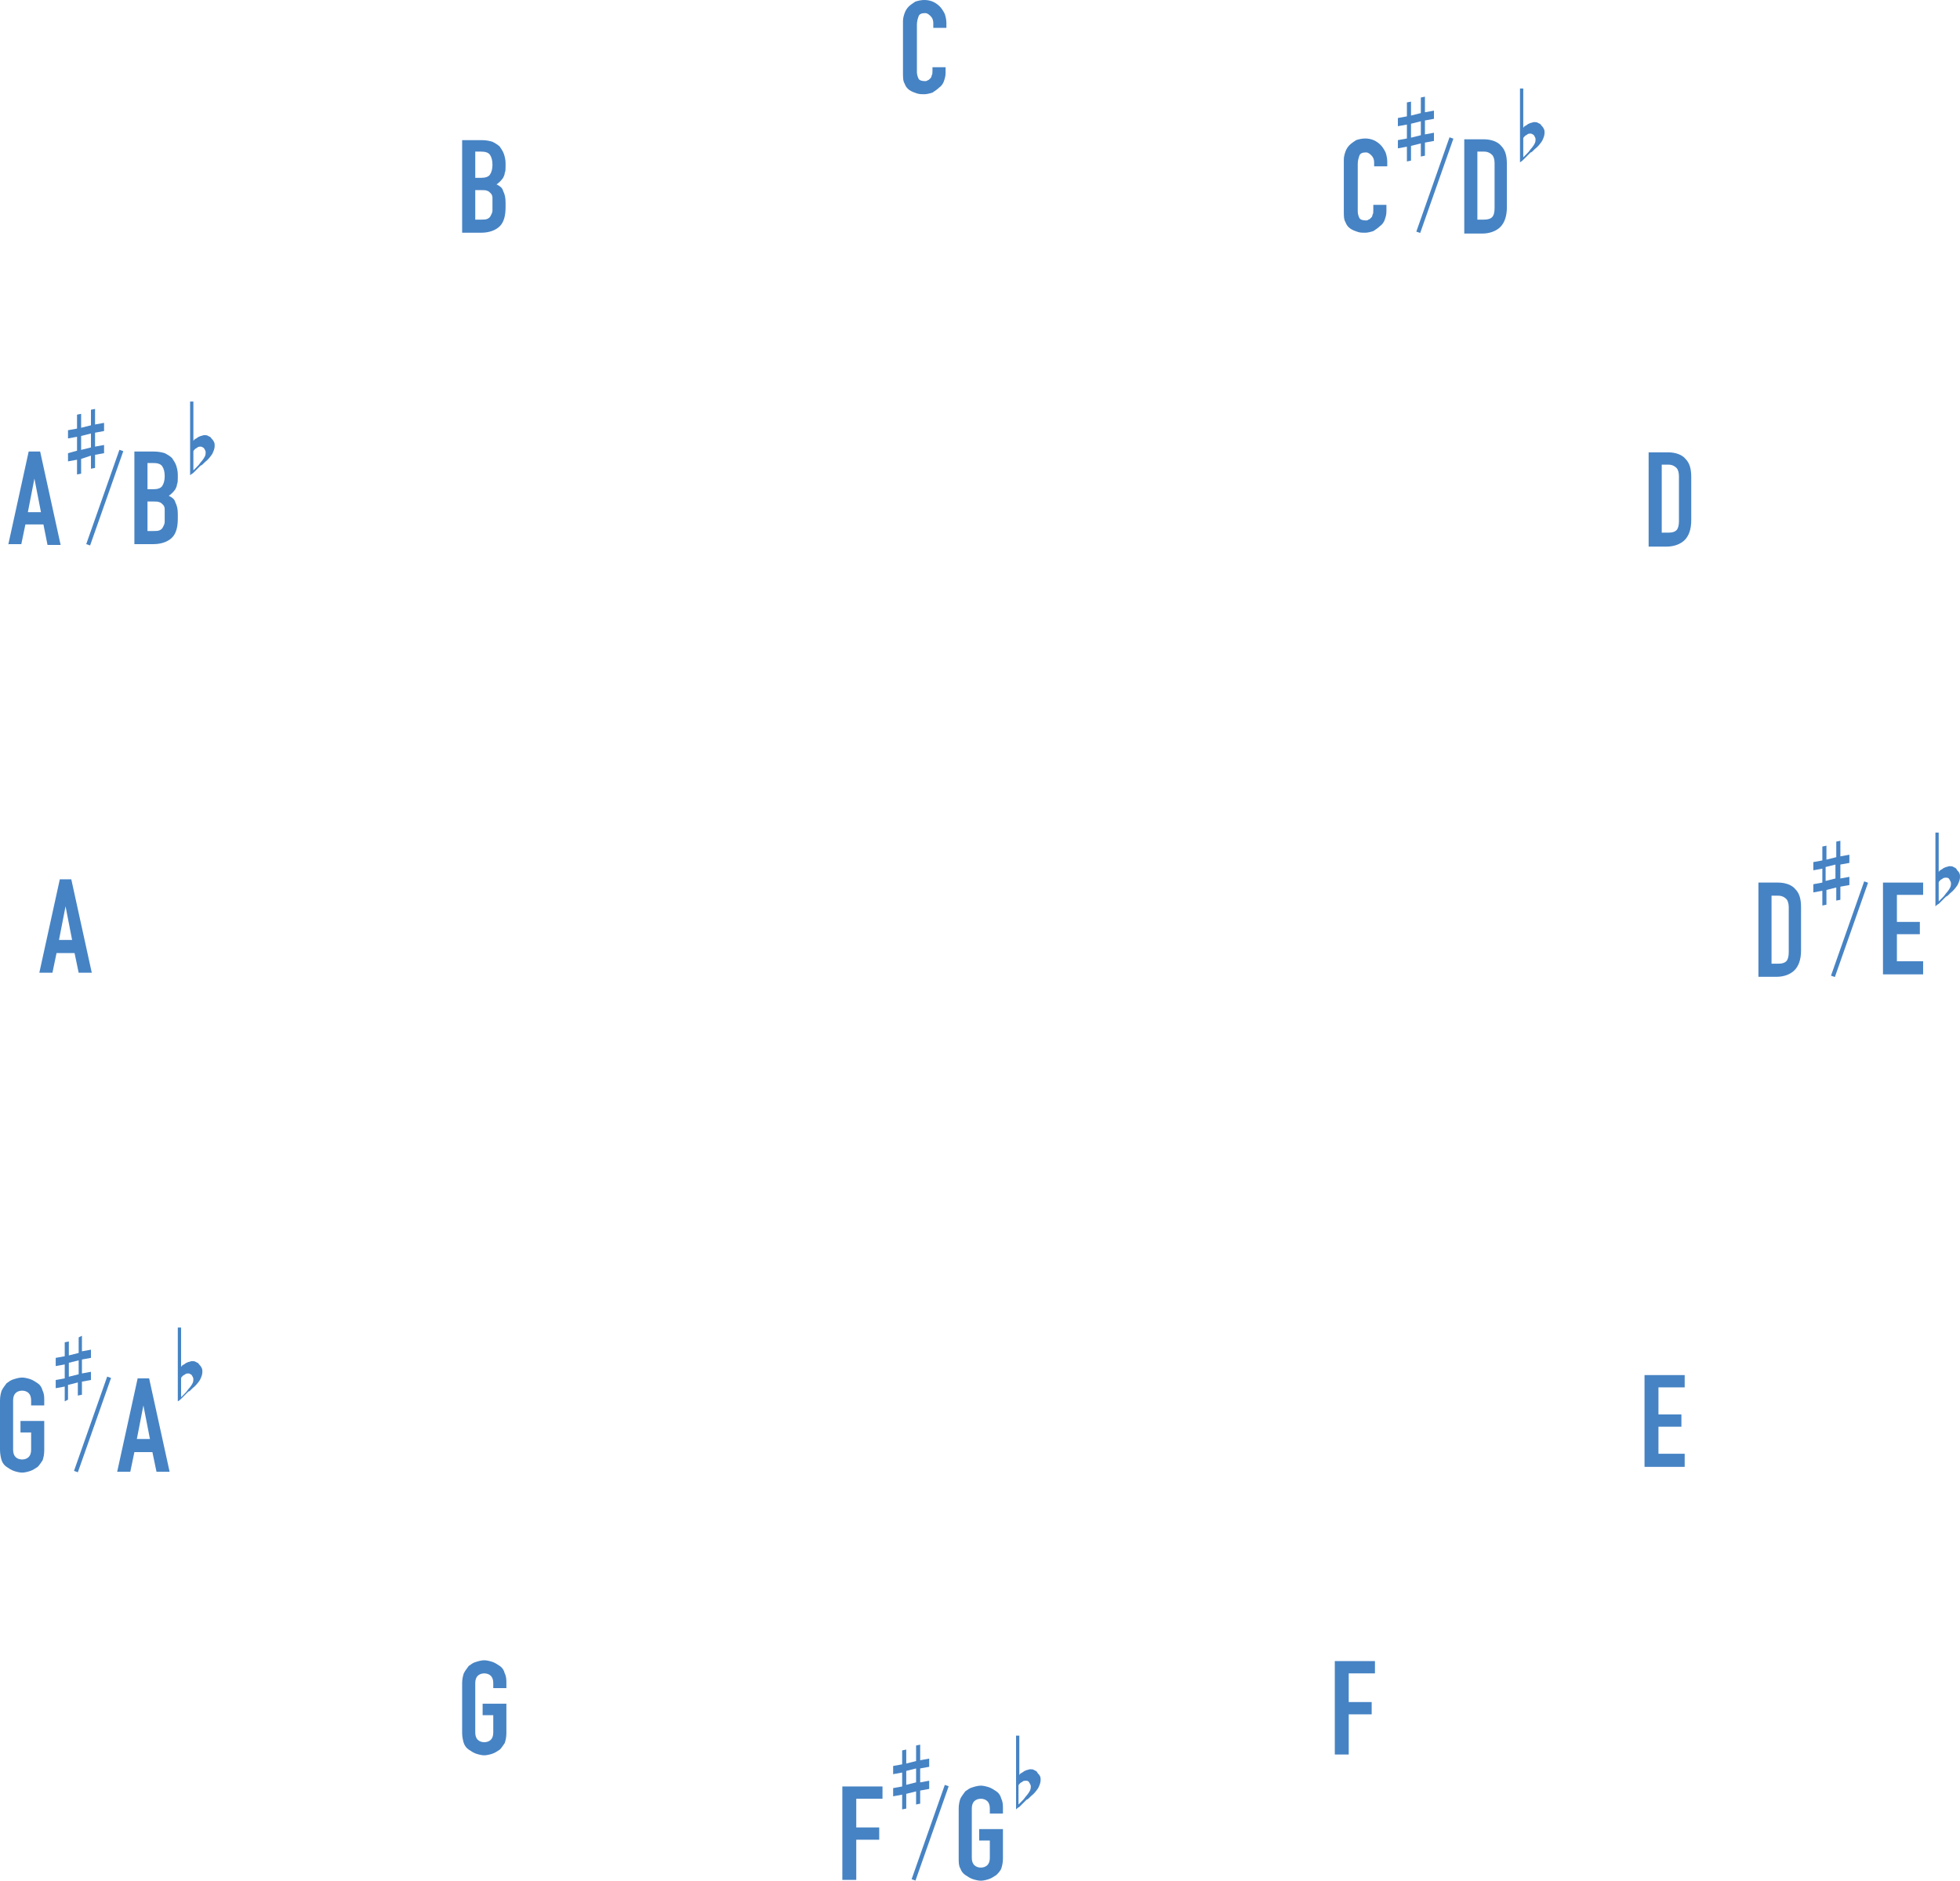
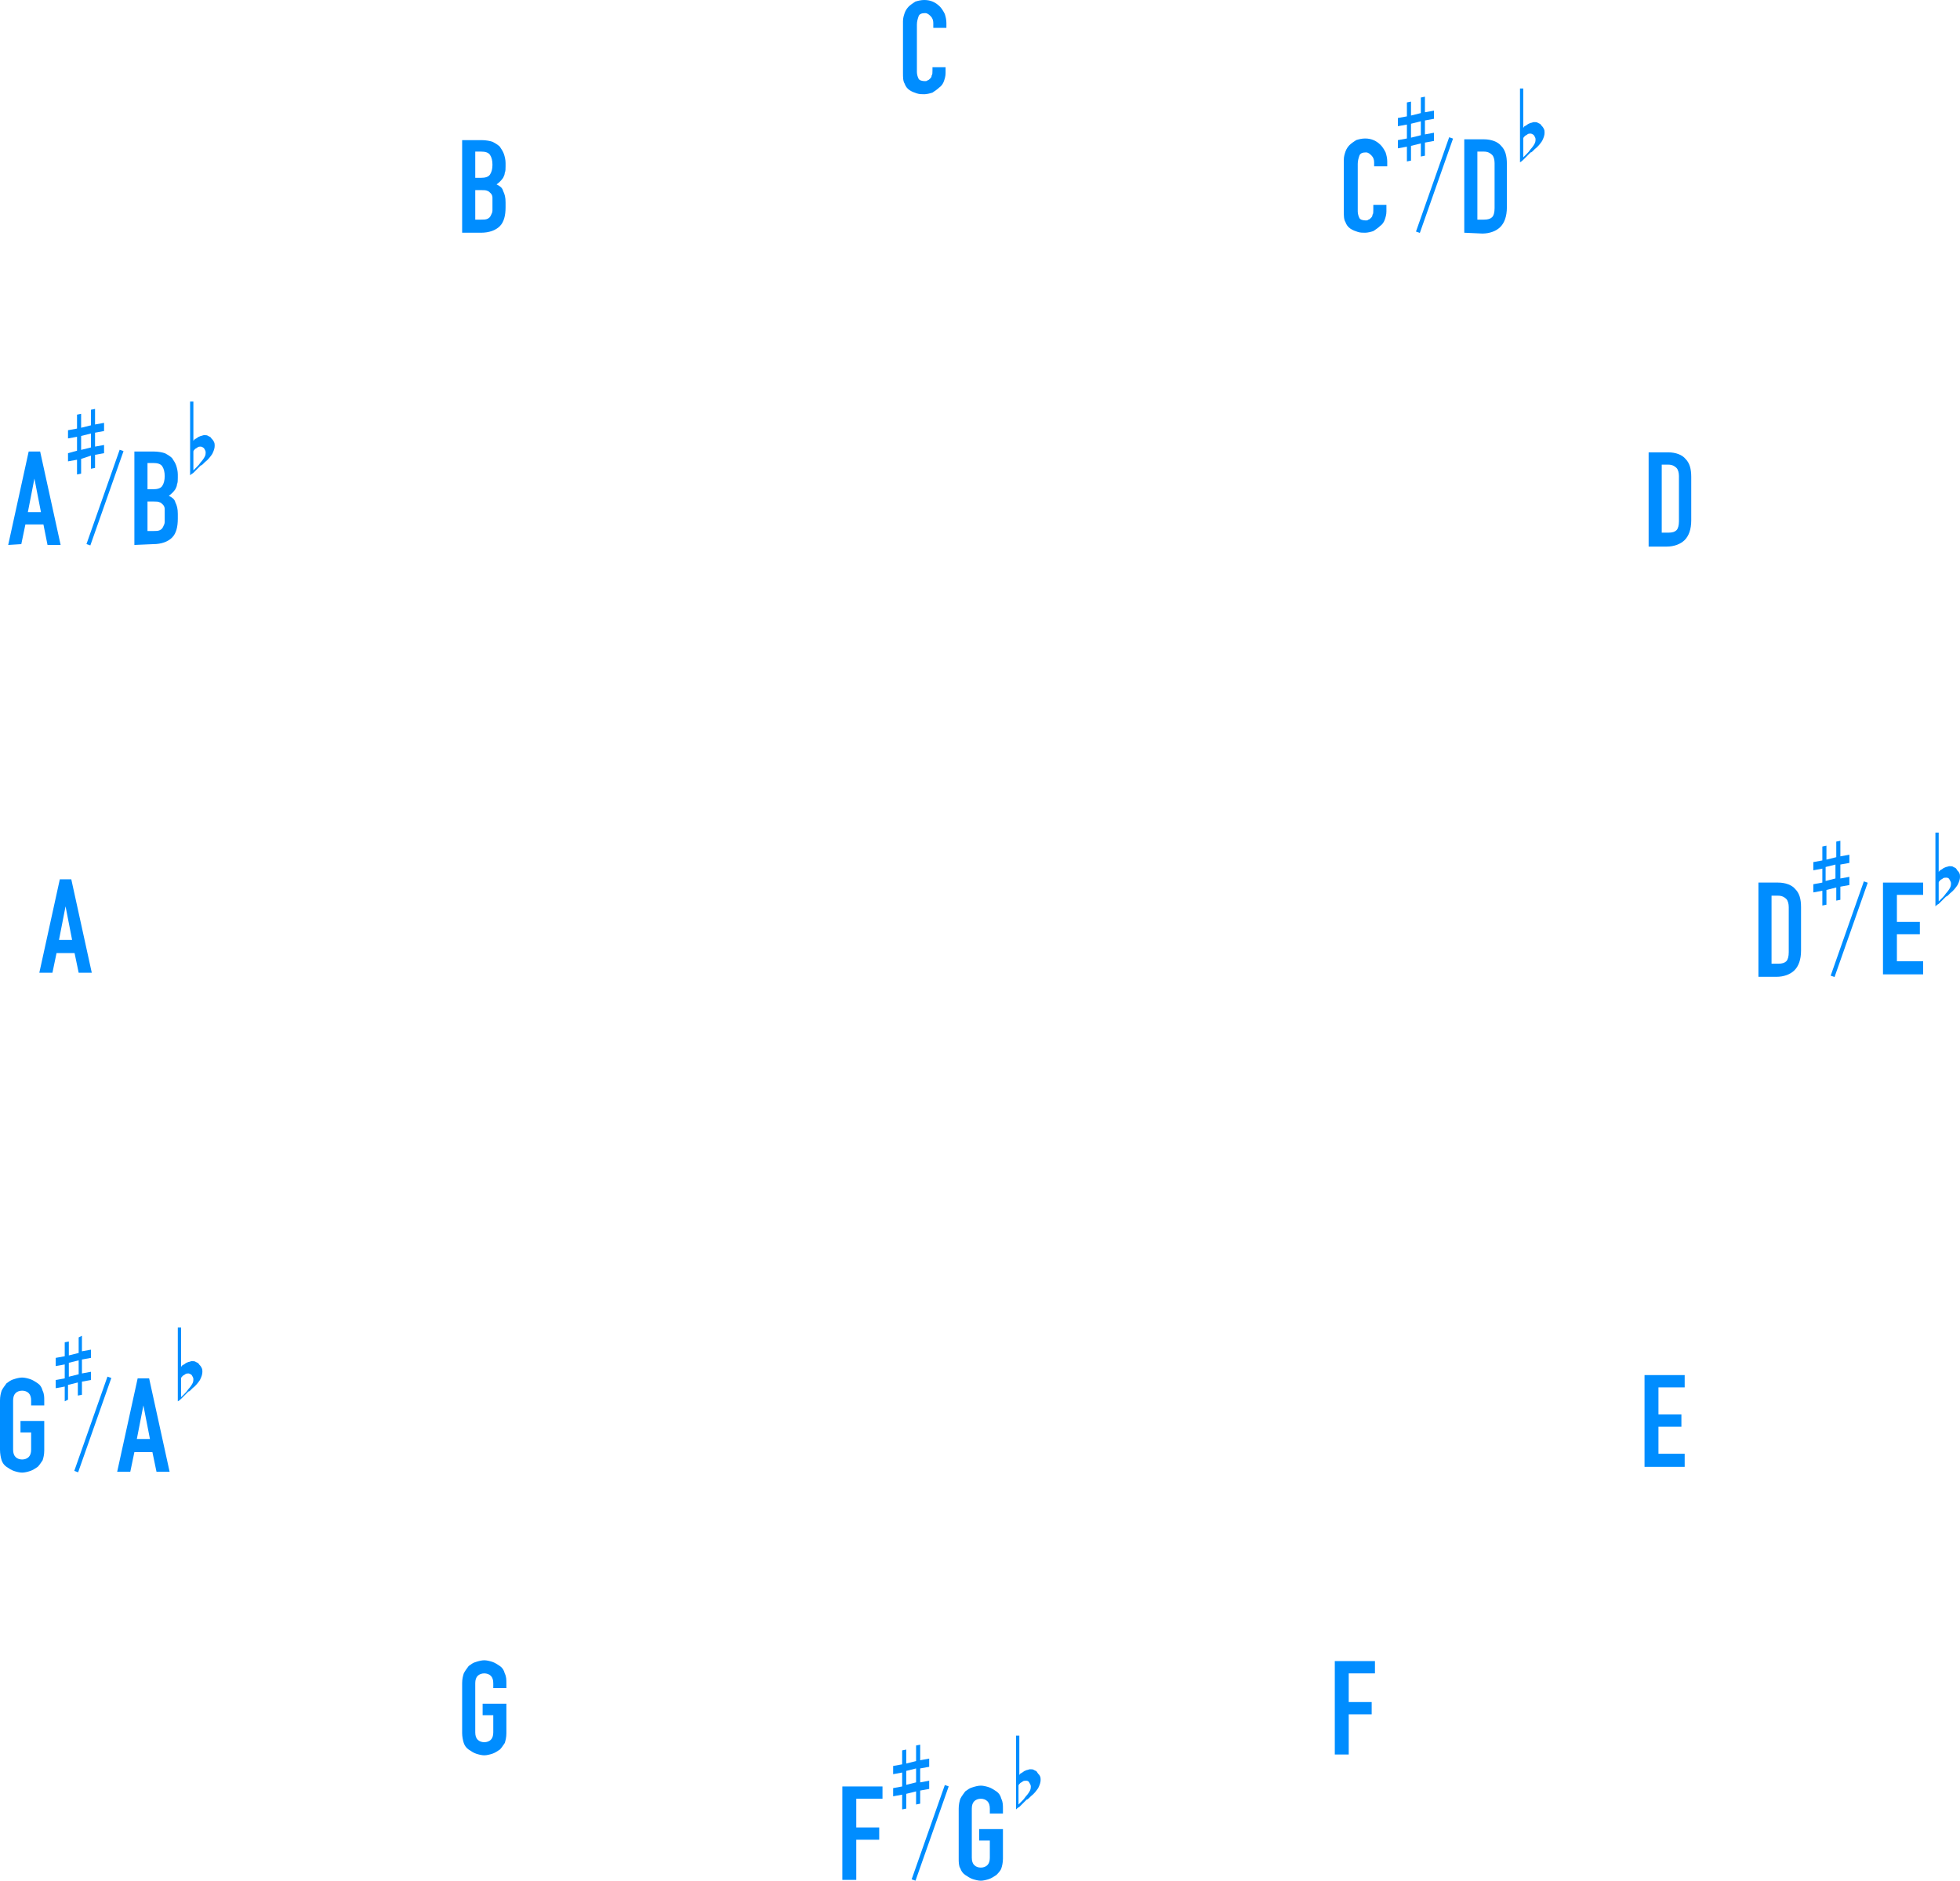
<svg xmlns="http://www.w3.org/2000/svg" version="1.1" id="Layer_1" x="0px" y="0px" viewBox="0 0 239.2 229.5" style="enable-background:new 0 0 239.2 229.5;" xml:space="preserve">
  <style type="text/css">
- 	.st0{fill:#4683C4;}
+ 	.st0{fill:#008DFF;}
</style>
  <g>
    <g>
      <g>
        <g>
-           <path class="st0" d="M115.4,8.2v0.7c0,0.4-0.1,0.7-0.2,1c-0.1,0.3-0.3,0.6-0.6,0.8c-0.2,0.2-0.5,0.4-0.8,0.6      c-0.3,0.1-0.7,0.2-1,0.2c-0.3,0-0.6,0-0.9-0.1c-0.3-0.1-0.6-0.2-0.9-0.4c-0.3-0.2-0.5-0.5-0.6-0.8c-0.2-0.3-0.2-0.8-0.2-1.3V2.6      c0-0.4,0.1-0.7,0.2-1s0.3-0.6,0.5-0.8c0.2-0.2,0.5-0.4,0.8-0.6c0.3-0.1,0.7-0.2,1.1-0.2c0.8,0,1.4,0.3,1.9,0.8      c0.2,0.2,0.4,0.5,0.6,0.9c0.1,0.3,0.2,0.7,0.2,1.1v0.6h-1.6V2.8c0-0.3-0.1-0.6-0.3-0.8c-0.2-0.2-0.4-0.4-0.7-0.4      c-0.4,0-0.7,0.1-0.8,0.4c-0.1,0.3-0.2,0.6-0.2,1v5.8c0,0.3,0.1,0.6,0.2,0.8c0.1,0.2,0.4,0.3,0.8,0.3c0.1,0,0.2,0,0.3-0.1      c0.1,0,0.2-0.1,0.3-0.2c0.1-0.1,0.2-0.2,0.2-0.4c0.1-0.1,0.1-0.3,0.1-0.6V8.2H115.4z" />
+           <path class="st0" d="M115.4,8.2v0.7c0,0.4-0.1,0.7-0.2,1s-0.3,0.6-0.6,0.8c-0.2,0.2-0.5,0.4-0.8,0.6c-0.3,0.1-0.7,0.2-1,0.2      s-0.6,0-0.9-0.1s-0.6-0.2-0.9-0.4s-0.5-0.5-0.6-0.8c-0.2-0.3-0.2-0.8-0.2-1.3V2.6c0-0.4,0.1-0.7,0.2-1s0.3-0.6,0.5-0.8      s0.5-0.4,0.8-0.6c0.3-0.1,0.7-0.2,1.1-0.2c0.8,0,1.4,0.3,1.9,0.8c0.2,0.2,0.4,0.5,0.6,0.9c0.1,0.3,0.2,0.7,0.2,1.1v0.6h-1.6V2.8      c0-0.3-0.1-0.6-0.3-0.8c-0.2-0.2-0.4-0.4-0.7-0.4c-0.4,0-0.7,0.1-0.8,0.4c-0.1,0.3-0.2,0.6-0.2,1v5.8c0,0.3,0.1,0.6,0.2,0.8      s0.4,0.3,0.8,0.3c0.1,0,0.2,0,0.3-0.1c0.1,0,0.2-0.1,0.3-0.2c0.1-0.1,0.2-0.2,0.2-0.4c0.1-0.1,0.1-0.3,0.1-0.6V8.2H115.4z" />
        </g>
      </g>
      <g>
        <g>
-           <path class="st0" d="M201.2,66.6V55.2h2.4c0.9,0,1.7,0.3,2.1,0.8c0.5,0.5,0.7,1.2,0.7,2.2v5.3c0,1.1-0.3,1.9-0.8,2.4      c-0.5,0.5-1.3,0.8-2.2,0.8H201.2z M202.8,56.7V65h0.8c0.5,0,0.8-0.1,1-0.3c0.2-0.2,0.3-0.6,0.3-1.1v-5.5c0-0.4-0.1-0.8-0.3-1      c-0.2-0.2-0.5-0.4-1-0.4H202.8z" />
+           <path class="st0" d="M201.2,66.6V55.2h2.4c0.9,0,1.7,0.3,2.1,0.8c0.5,0.5,0.7,1.2,0.7,2.2v5.3c0,1.1-0.3,1.9-0.8,2.4      s-1.3,0.8-2.2,0.8h-2.2V66.6z M202.8,56.7V65h0.8c0.5,0,0.8-0.1,1-0.3c0.2-0.2,0.3-0.6,0.3-1.1v-5.5c0-0.4-0.1-0.8-0.3-1      s-0.5-0.4-1-0.4C203.6,56.7,202.8,56.7,202.8,56.7z" />
        </g>
      </g>
      <g>
        <g>
-           <path class="st0" d="M200.7,179.2v-11.4h4.9v1.5h-3.2v3.3h2.8v1.5h-2.8v3.3h3.2v1.6H200.7z" />
+           <path class="st0" d="M200.7,179.2v-11.4h4.9v1.5h-3.2v3.3h2.8v1.5h-2.8v3.3h3.2v1.6h-4.9V179.2z" />
        </g>
      </g>
      <g>
        <g>
          <path class="st0" d="M162.9,214.1v-11.4h4.9v1.5h-3.2v3.5h2.8v1.5h-2.8v4.9H162.9z" />
        </g>
      </g>
      <g>
        <g>
-           <path class="st0" d="M56.4,205.4c0-0.5,0.1-0.9,0.2-1.2c0.2-0.4,0.4-0.6,0.6-0.9c0.3-0.2,0.5-0.4,0.9-0.5c0.3-0.1,0.7-0.2,1-0.2      c0.3,0,0.7,0.1,1,0.2c0.3,0.1,0.6,0.3,0.9,0.5c0.3,0.2,0.5,0.5,0.6,0.9c0.2,0.4,0.2,0.8,0.2,1.2v0.6h-1.6v-0.6      c0-0.4-0.1-0.7-0.3-0.9c-0.2-0.2-0.5-0.3-0.8-0.3c-0.3,0-0.6,0.1-0.8,0.3c-0.2,0.2-0.3,0.5-0.3,0.9v6c0,0.4,0.1,0.7,0.3,0.9      c0.2,0.2,0.5,0.3,0.8,0.3c0.3,0,0.6-0.1,0.8-0.3s0.3-0.5,0.3-0.9v-2.1h-1.3v-1.4h2.9v3.6c0,0.5-0.1,0.9-0.2,1.2      c-0.2,0.3-0.4,0.6-0.6,0.8c-0.3,0.2-0.6,0.4-0.9,0.5c-0.3,0.1-0.7,0.2-1,0.2c-0.3,0-0.7-0.1-1-0.2c-0.3-0.1-0.6-0.3-0.9-0.5      c-0.3-0.2-0.5-0.5-0.6-0.8s-0.2-0.8-0.2-1.2V205.4z" />
+           <path class="st0" d="M56.4,205.4c0-0.5,0.1-0.9,0.2-1.2c0.2-0.4,0.4-0.6,0.6-0.9c0.3-0.2,0.5-0.4,0.9-0.5c0.3-0.1,0.7-0.2,1-0.2      s0.7,0.1,1,0.2c0.3,0.1,0.6,0.3,0.9,0.5c0.3,0.2,0.5,0.5,0.6,0.9c0.2,0.4,0.2,0.8,0.2,1.2v0.6h-1.6v-0.6c0-0.4-0.1-0.7-0.3-0.9      s-0.5-0.3-0.8-0.3s-0.6,0.1-0.8,0.3S58,205,58,205.4v6c0,0.4,0.1,0.7,0.3,0.9s0.5,0.3,0.8,0.3s0.6-0.1,0.8-0.3s0.3-0.5,0.3-0.9      v-2.1h-1.3v-1.4h2.9v3.6c0,0.5-0.1,0.9-0.2,1.2c-0.2,0.3-0.4,0.6-0.6,0.8c-0.3,0.2-0.6,0.4-0.9,0.5c-0.3,0.1-0.7,0.2-1,0.2      s-0.7-0.1-1-0.2c-0.3-0.1-0.6-0.3-0.9-0.5c-0.3-0.2-0.5-0.5-0.6-0.8s-0.2-0.8-0.2-1.2C56.4,211.5,56.4,205.4,56.4,205.4z" />
        </g>
      </g>
      <g>
        <g>
-           <path class="st0" d="M4.8,118.7l2.5-11.4h1.4l2.5,11.4H9.6l-0.5-2.4H6.9l-0.5,2.4H4.8z M8.8,114.7L8,110.6h0l-0.8,4.1H8.8z" />
+           <path class="st0" d="M4.8,118.7l2.5-11.4h1.4l2.5,11.4H9.6l-0.5-2.4H6.9l-0.5,2.4H4.8z M8.8,114.7L8,110.6l0,0l-0.8,4.1H8.8z" />
        </g>
      </g>
      <g>
        <g>
-           <path class="st0" d="M56.4,28.5V17.1h2.4c0.5,0,1,0.1,1.3,0.2c0.4,0.2,0.7,0.4,0.9,0.6c0.2,0.3,0.4,0.6,0.5,0.9      c0.1,0.3,0.2,0.7,0.2,1.1v0.4c0,0.3,0,0.6-0.1,0.8c0,0.2-0.1,0.4-0.2,0.6c-0.2,0.3-0.5,0.6-0.8,0.8c0.4,0.2,0.7,0.4,0.8,0.8      c0.2,0.4,0.3,0.8,0.3,1.4v0.6c0,1-0.2,1.8-0.7,2.3c-0.5,0.5-1.3,0.8-2.3,0.8H56.4z M58,18.6v3.1h0.7c0.5,0,0.9-0.1,1.1-0.4      c0.2-0.3,0.3-0.7,0.3-1.2c0-0.5-0.1-0.9-0.3-1.2c-0.2-0.3-0.6-0.4-1.1-0.4H58z M58,23.2v3.6h0.7c0.3,0,0.6,0,0.8-0.1      c0.2-0.1,0.3-0.2,0.4-0.4c0.1-0.2,0.2-0.4,0.2-0.6c0-0.2,0-0.5,0-0.8c0-0.3,0-0.5,0-0.8c0-0.2-0.1-0.4-0.2-0.5      c-0.1-0.1-0.3-0.3-0.4-0.3c-0.2-0.1-0.4-0.1-0.7-0.1H58z" />
+           <path class="st0" d="M56.4,28.5V17.1h2.4c0.5,0,1,0.1,1.3,0.2c0.4,0.2,0.7,0.4,0.9,0.6c0.2,0.3,0.4,0.6,0.5,0.9s0.2,0.7,0.2,1.1      v0.4c0,0.3,0,0.6-0.1,0.8c0,0.2-0.1,0.4-0.2,0.6c-0.2,0.3-0.5,0.6-0.8,0.8c0.4,0.2,0.7,0.4,0.8,0.8c0.2,0.4,0.3,0.8,0.3,1.4v0.6      c0,1-0.2,1.8-0.7,2.3s-1.3,0.8-2.3,0.8h-2.3V28.5z M58,18.6v3.1h0.7c0.5,0,0.9-0.1,1.1-0.4c0.2-0.3,0.3-0.7,0.3-1.2      s-0.1-0.9-0.3-1.2c-0.2-0.3-0.6-0.4-1.1-0.4H58V18.6z M58,23.2v3.6h0.7c0.3,0,0.6,0,0.8-0.1s0.3-0.2,0.4-0.4      c0.1-0.2,0.2-0.4,0.2-0.6s0-0.5,0-0.8s0-0.5,0-0.8c0-0.2-0.1-0.4-0.2-0.5c-0.1-0.1-0.3-0.3-0.4-0.3c-0.2-0.1-0.4-0.1-0.7-0.1      C58.8,23.2,58,23.2,58,23.2z" />
        </g>
      </g>
      <g>
        <g>
          <g>
-             <path class="st0" d="M169.2,25.1v0.7c0,0.4-0.1,0.7-0.2,1c-0.1,0.3-0.3,0.6-0.6,0.8c-0.2,0.2-0.5,0.4-0.8,0.6       c-0.3,0.1-0.7,0.2-1,0.2c-0.3,0-0.6,0-0.9-0.1c-0.3-0.1-0.6-0.2-0.9-0.4c-0.3-0.2-0.5-0.5-0.6-0.8c-0.2-0.3-0.2-0.8-0.2-1.3       v-6.3c0-0.4,0.1-0.7,0.2-1s0.3-0.6,0.5-0.8c0.2-0.2,0.5-0.4,0.8-0.6c0.3-0.1,0.7-0.2,1.1-0.2c0.8,0,1.4,0.3,1.9,0.8       c0.2,0.2,0.4,0.5,0.6,0.9c0.1,0.3,0.2,0.7,0.2,1.1v0.6h-1.6v-0.5c0-0.3-0.1-0.6-0.3-0.8c-0.2-0.2-0.4-0.4-0.7-0.4       c-0.4,0-0.7,0.1-0.8,0.4c-0.1,0.3-0.2,0.6-0.2,1v5.8c0,0.3,0.1,0.6,0.2,0.8c0.1,0.2,0.4,0.3,0.8,0.3c0.1,0,0.2,0,0.3-0.1       c0.1,0,0.2-0.1,0.3-0.2c0.1-0.1,0.2-0.2,0.2-0.4c0.1-0.1,0.1-0.3,0.1-0.6v-0.6H169.2z" />
+             <path class="st0" d="M169.2,25.1v0.7c0,0.4-0.1,0.7-0.2,1c-0.1,0.3-0.3,0.6-0.6,0.8c-0.2,0.2-0.5,0.4-0.8,0.6       c-0.3,0.1-0.7,0.2-1,0.2s-0.6,0-0.9-0.1c-0.3-0.1-0.6-0.2-0.9-0.4c-0.3-0.2-0.5-0.5-0.6-0.8c-0.2-0.3-0.2-0.8-0.2-1.3v-6.3       c0-0.4,0.1-0.7,0.2-1s0.3-0.6,0.5-0.8c0.2-0.2,0.5-0.4,0.8-0.6c0.3-0.1,0.7-0.2,1.1-0.2c0.8,0,1.4,0.3,1.9,0.8       c0.2,0.2,0.4,0.5,0.6,0.9c0.1,0.3,0.2,0.7,0.2,1.1v0.6h-1.6v-0.5c0-0.3-0.1-0.6-0.3-0.8c-0.2-0.2-0.4-0.4-0.7-0.4       c-0.4,0-0.7,0.1-0.8,0.4s-0.2,0.6-0.2,1v5.8c0,0.3,0.1,0.6,0.2,0.8c0.1,0.2,0.4,0.3,0.8,0.3c0.1,0,0.2,0,0.3-0.1       c0.1,0,0.2-0.1,0.3-0.2s0.2-0.2,0.2-0.4c0.1-0.1,0.1-0.3,0.1-0.6V25h1.6V25.1z" />
          </g>
        </g>
        <g>
          <g>
-             <path class="st0" d="M178.7,28.4V17h2.4c0.9,0,1.7,0.3,2.1,0.8c0.5,0.5,0.7,1.2,0.7,2.2v5.3c0,1.1-0.3,1.9-0.8,2.4       c-0.5,0.5-1.3,0.8-2.2,0.8H178.7z M180.3,18.5v8.3h0.8c0.5,0,0.8-0.1,1-0.3c0.2-0.2,0.3-0.6,0.3-1.1v-5.5c0-0.4-0.1-0.8-0.3-1       c-0.2-0.2-0.5-0.4-1-0.4H180.3z" />
+             <path class="st0" d="M178.7,28.4V17h2.4c0.9,0,1.7,0.3,2.1,0.8c0.5,0.5,0.7,1.2,0.7,2.2v5.3c0,1.1-0.3,1.9-0.8,2.4       s-1.3,0.8-2.2,0.8L178.7,28.4L178.7,28.4z M180.3,18.5v8.3h0.8c0.5,0,0.8-0.1,1-0.3c0.2-0.2,0.3-0.6,0.3-1.1v-5.5       c0-0.4-0.1-0.8-0.3-1s-0.5-0.4-1-0.4H180.3z" />
          </g>
        </g>
        <g>
          <g>
-             <path class="st0" d="M171.7,19.7v-1.8l-1.1,0.2v-1l1.1-0.2v-1.7l-1.1,0.2v-1l1.1-0.2v-1.7l0.5-0.1v1.7l1.2-0.3v-1.9l0.5-0.1       v1.9l1.1-0.2v1l-1.1,0.2v1.7l1.1-0.2v1l-1.1,0.2v1.6l-0.5,0.1v-1.6l-1.2,0.3v1.8L171.7,19.7z M172.2,16.8l1.2-0.3v-1.7       l-1.2,0.3V16.8z" />
+             <path class="st0" d="M171.7,19.7v-1.8l-1.1,0.2v-1l1.1-0.2v-1.7l-1.1,0.2v-1l1.1-0.2v-1.7l0.5-0.1v1.7l1.2-0.3v-1.9l0.5-0.1       v1.9l1.1-0.2v1l-1.1,0.2v1.7l1.1-0.2v1l-1.1,0.2V19l-0.5,0.1v-1.6l-1.2,0.3v1.8L171.7,19.7z M172.2,16.8l1.2-0.3v-1.7l-1.2,0.3       V16.8z" />
          </g>
        </g>
        <g>
          <g>
-             <path class="st0" d="M185.5,19.8v-9h0.4v4.8c0.1-0.1,0.1-0.2,0.2-0.2c0.1-0.1,0.2-0.1,0.3-0.2c0.1-0.1,0.2-0.1,0.4-0.2       c0.1,0,0.3-0.1,0.4-0.1c0.2,0,0.4,0,0.5,0.1c0.2,0.1,0.3,0.1,0.4,0.3c0.1,0.1,0.2,0.2,0.3,0.4c0.1,0.2,0.1,0.3,0.1,0.5       c0,0.3-0.1,0.6-0.3,1c-0.2,0.3-0.5,0.7-0.9,1c0,0-0.1,0.1-0.2,0.2c-0.1,0.1-0.2,0.2-0.3,0.2c-0.1,0.1-0.2,0.2-0.3,0.3       c-0.1,0.1-0.2,0.2-0.3,0.3c-0.1,0.1-0.2,0.2-0.2,0.2c-0.1,0.1-0.1,0.1-0.1,0.1C185.8,19.6,185.7,19.7,185.5,19.8       C185.6,19.8,185.5,19.8,185.5,19.8z M185.9,19.2c0.1-0.1,0.2-0.2,0.4-0.4c0.2-0.2,0.3-0.3,0.5-0.6c0.2-0.2,0.4-0.5,0.5-0.7       s0.1-0.4,0.1-0.5c0-0.2-0.1-0.3-0.2-0.5c-0.1-0.1-0.3-0.2-0.4-0.2c-0.1,0-0.3,0-0.4,0.1c-0.1,0.1-0.2,0.1-0.3,0.2       c-0.1,0.1-0.2,0.2-0.2,0.3V19.2z" />
+             <path class="st0" d="M185.5,19.8v-9h0.4v4.8c0.1-0.1,0.1-0.2,0.2-0.2c0.1-0.1,0.2-0.1,0.3-0.2c0.1-0.1,0.2-0.1,0.4-0.2       c0.1,0,0.3-0.1,0.4-0.1c0.2,0,0.4,0,0.5,0.1c0.2,0.1,0.3,0.1,0.4,0.3c0.1,0.1,0.2,0.2,0.3,0.4s0.1,0.3,0.1,0.5       c0,0.3-0.1,0.6-0.3,1c-0.2,0.3-0.5,0.7-0.9,1c0,0-0.1,0.1-0.2,0.2c-0.1,0.1-0.2,0.2-0.3,0.2c-0.1,0.1-0.2,0.2-0.3,0.3       c-0.1,0.1-0.2,0.2-0.3,0.3c-0.1,0.1-0.2,0.2-0.2,0.2c-0.1,0.1-0.1,0.1-0.1,0.1C185.8,19.6,185.7,19.7,185.5,19.8       C185.6,19.8,185.5,19.8,185.5,19.8z M185.9,19.2c0.1-0.1,0.2-0.2,0.4-0.4c0.2-0.2,0.3-0.3,0.5-0.6c0.2-0.2,0.4-0.5,0.5-0.7       s0.1-0.4,0.1-0.5c0-0.2-0.1-0.3-0.2-0.5c-0.1-0.1-0.3-0.2-0.4-0.2c-0.1,0-0.3,0-0.4,0.1c-0.1,0.1-0.2,0.1-0.3,0.2       s-0.2,0.2-0.2,0.3L185.9,19.2L185.9,19.2z" />
          </g>
        </g>
        <g>
-           <rect x="169" y="22.4" transform="matrix(0.332 -0.9433 0.9433 0.332 95.6114 180.2446)" class="st0" width="12.2" height="0.5" />
+           <rect x="169" y="22.3" transform="matrix(0.332 -0.9433 0.9433 0.332 95.6637 180.2704)" class="st0" width="12.2" height="0.5" />
        </g>
      </g>
      <g>
        <g>
          <g>
-             <path class="st0" d="M214.6,119.1v-11.4h2.4c0.9,0,1.7,0.3,2.1,0.8c0.5,0.5,0.7,1.2,0.7,2.2v5.3c0,1.1-0.3,1.9-0.8,2.4       c-0.5,0.5-1.3,0.8-2.2,0.8H214.6z M216.2,109.3v8.3h0.8c0.5,0,0.8-0.1,1-0.3c0.2-0.2,0.3-0.6,0.3-1.1v-5.5c0-0.4-0.1-0.8-0.3-1       c-0.2-0.2-0.5-0.4-1-0.4H216.2z" />
+             <path class="st0" d="M214.6,119.1v-11.4h2.4c0.9,0,1.7,0.3,2.1,0.8c0.5,0.5,0.7,1.2,0.7,2.2v5.3c0,1.1-0.3,1.9-0.8,2.4       s-1.3,0.8-2.2,0.8h-2.2V119.1z M216.2,109.3v8.3h0.8c0.5,0,0.8-0.1,1-0.3c0.2-0.2,0.3-0.6,0.3-1.1v-5.5c0-0.4-0.1-0.8-0.3-1       s-0.5-0.4-1-0.4H216.2z" />
          </g>
        </g>
        <g>
          <g>
-             <path class="st0" d="M229.8,119.1v-11.4h4.9v1.5h-3.2v3.3h2.8v1.5h-2.8v3.3h3.2v1.6H229.8z" />
+             <path class="st0" d="M229.8,119.1v-11.4h4.9v1.5h-3.2v3.3h2.8v1.5h-2.8v3.3h3.2v1.6h-4.9V119.1z" />
          </g>
        </g>
        <g>
          <g>
-             <path class="st0" d="M222.4,110.5v-1.8l-1.1,0.2v-1l1.1-0.2v-1.7l-1.1,0.2v-1l1.1-0.2v-1.7l0.5-0.1v1.7l1.2-0.3v-1.9l0.5-0.1       v1.9l1.1-0.2v1l-1.1,0.2v1.7l1.1-0.2v1l-1.1,0.2v1.6l-0.5,0.1v-1.6l-1.2,0.3v1.8L222.4,110.5z M222.8,107.5l1.2-0.3v-1.7       l-1.2,0.3V107.5z" />
+             <path class="st0" d="M222.4,110.5v-1.8l-1.1,0.2v-1l1.1-0.2V106l-1.1,0.2v-1l1.1-0.2v-1.7l0.5-0.1v1.7l1.2-0.3v-1.9l0.5-0.1       v1.9l1.1-0.2v1l-1.1,0.2v1.7l1.1-0.2v1l-1.1,0.2v1.6l-0.5,0.1v-1.6l-1.2,0.3v1.8L222.4,110.5z M222.8,107.5l1.2-0.3v-1.7       l-1.2,0.3V107.5z" />
          </g>
        </g>
        <g>
          <g>
-             <path class="st0" d="M236.2,110.6v-9h0.4v4.8c0.1-0.1,0.1-0.2,0.2-0.2c0.1-0.1,0.2-0.1,0.3-0.2c0.1-0.1,0.2-0.1,0.4-0.2       c0.1,0,0.3-0.1,0.4-0.1c0.2,0,0.4,0,0.5,0.1c0.2,0.1,0.3,0.1,0.4,0.3s0.2,0.2,0.3,0.4c0.1,0.2,0.1,0.3,0.1,0.5       c0,0.3-0.1,0.6-0.3,1c-0.2,0.3-0.5,0.7-0.9,1c0,0-0.1,0.1-0.2,0.2c-0.1,0.1-0.2,0.2-0.3,0.2c-0.1,0.1-0.2,0.2-0.3,0.3       c-0.1,0.1-0.2,0.2-0.3,0.3c-0.1,0.1-0.2,0.2-0.2,0.2c-0.1,0.1-0.1,0.1-0.1,0.1C236.4,110.4,236.3,110.5,236.2,110.6       C236.2,110.5,236.2,110.6,236.2,110.6z M236.6,110c0.1-0.1,0.2-0.2,0.4-0.4c0.2-0.2,0.3-0.3,0.5-0.6c0.2-0.2,0.4-0.5,0.5-0.7       s0.1-0.4,0.1-0.5c0-0.2-0.1-0.3-0.2-0.5s-0.3-0.2-0.4-0.2c-0.1,0-0.3,0-0.4,0.1s-0.2,0.1-0.3,0.2c-0.1,0.1-0.2,0.2-0.2,0.3V110       z" />
+             <path class="st0" d="M236.2,110.6v-9h0.4v4.8c0.1-0.1,0.1-0.2,0.2-0.2c0.1-0.1,0.2-0.1,0.3-0.2s0.2-0.1,0.4-0.2       c0.1,0,0.3-0.1,0.4-0.1c0.2,0,0.4,0,0.5,0.1c0.2,0.1,0.3,0.1,0.4,0.3s0.2,0.2,0.3,0.4c0.1,0.2,0.1,0.3,0.1,0.5       c0,0.3-0.1,0.6-0.3,1c-0.2,0.3-0.5,0.7-0.9,1c0,0-0.1,0.1-0.2,0.2c-0.1,0.1-0.2,0.2-0.3,0.2c-0.1,0.1-0.2,0.2-0.3,0.3       c-0.1,0.1-0.2,0.2-0.3,0.3c-0.1,0.1-0.2,0.2-0.2,0.2c-0.1,0.1-0.1,0.1-0.1,0.1C236.4,110.4,236.3,110.5,236.2,110.6       C236.2,110.5,236.2,110.6,236.2,110.6z M236.6,110c0.1-0.1,0.2-0.2,0.4-0.4c0.2-0.2,0.3-0.3,0.5-0.6c0.2-0.2,0.4-0.5,0.5-0.7       s0.1-0.4,0.1-0.5c0-0.2-0.1-0.3-0.2-0.5s-0.3-0.2-0.4-0.2c-0.1,0-0.3,0-0.4,0.1s-0.2,0.1-0.3,0.2s-0.2,0.2-0.2,0.3L236.6,110       L236.6,110z" />
          </g>
        </g>
        <g>
-           <rect x="219.6" y="113.1" transform="matrix(0.332 -0.9433 0.9433 0.332 43.8614 288.6597)" class="st0" width="12.2" height="0.5" />
+           <rect x="219.6" y="113.1" transform="matrix(0.332 -0.9433 0.9433 0.332 43.8225 288.6592)" class="st0" width="12.2" height="0.5" />
        </g>
      </g>
      <g>
        <g>
          <g>
            <path class="st0" d="M102.8,229.4V218h4.9v1.5h-3.2v3.5h2.8v1.5h-2.8v4.9H102.8z" />
          </g>
        </g>
        <g>
          <g>
-             <path class="st0" d="M117,220.7c0-0.5,0.1-0.9,0.2-1.2c0.2-0.4,0.4-0.6,0.6-0.9c0.3-0.2,0.5-0.4,0.9-0.5c0.3-0.1,0.7-0.2,1-0.2       s0.7,0.1,1,0.2c0.3,0.1,0.6,0.3,0.9,0.5c0.3,0.2,0.5,0.5,0.6,0.9c0.2,0.4,0.2,0.8,0.2,1.2v0.6h-1.6v-0.6c0-0.4-0.1-0.7-0.3-0.9       c-0.2-0.2-0.5-0.3-0.8-0.3s-0.6,0.1-0.8,0.3c-0.2,0.2-0.3,0.5-0.3,0.9v6c0,0.4,0.1,0.7,0.3,0.9s0.5,0.3,0.8,0.3       s0.6-0.1,0.8-0.3c0.2-0.2,0.3-0.5,0.3-0.9v-2.1h-1.3v-1.4h2.9v3.6c0,0.5-0.1,0.9-0.2,1.2s-0.4,0.6-0.6,0.8       c-0.3,0.2-0.6,0.4-0.9,0.5c-0.3,0.1-0.7,0.2-1,0.2s-0.7-0.1-1-0.2c-0.3-0.1-0.6-0.3-0.9-0.5c-0.3-0.2-0.5-0.5-0.6-0.8       c-0.2-0.3-0.2-0.8-0.2-1.2V220.7z" />
+             <path class="st0" d="M117,220.7c0-0.5,0.1-0.9,0.2-1.2c0.2-0.4,0.4-0.6,0.6-0.9c0.3-0.2,0.5-0.4,0.9-0.5c0.3-0.1,0.7-0.2,1-0.2       s0.7,0.1,1,0.2c0.3,0.1,0.6,0.3,0.9,0.5s0.5,0.5,0.6,0.9c0.2,0.4,0.2,0.8,0.2,1.2v0.6h-1.6v-0.6c0-0.4-0.1-0.7-0.3-0.9       c-0.2-0.2-0.5-0.3-0.8-0.3s-0.6,0.1-0.8,0.3c-0.2,0.2-0.3,0.5-0.3,0.9v6c0,0.4,0.1,0.7,0.3,0.9s0.5,0.3,0.8,0.3       s0.6-0.1,0.8-0.3c0.2-0.2,0.3-0.5,0.3-0.9v-2.1h-1.3v-1.4h2.9v3.6c0,0.5-0.1,0.9-0.2,1.2s-0.4,0.6-0.6,0.8       c-0.3,0.2-0.6,0.4-0.9,0.5s-0.7,0.2-1,0.2s-0.7-0.1-1-0.2c-0.3-0.1-0.6-0.3-0.9-0.5s-0.5-0.5-0.6-0.8c-0.2-0.3-0.2-0.8-0.2-1.2       V220.7z" />
          </g>
        </g>
        <g>
          <g>
-             <path class="st0" d="M110.1,220.8V219l-1.1,0.2v-1l1.1-0.2v-1.7l-1.1,0.2v-1l1.1-0.2v-1.7l0.5-0.1v1.7l1.2-0.3v-1.9l0.5-0.1       v1.9l1.1-0.2v1l-1.1,0.2v1.7l1.1-0.2v1l-1.1,0.2v1.6l-0.5,0.1v-1.6l-1.2,0.3v1.8L110.1,220.8z M110.6,217.8l1.2-0.3v-1.7       l-1.2,0.3V217.8z" />
+             <path class="st0" d="M110.1,220.8V219l-1.1,0.2v-1l1.1-0.2v-1.7l-1.1,0.2v-1l1.1-0.2v-1.7l0.5-0.1v1.7l1.2-0.3V213l0.5-0.1v1.9       l1.1-0.2v1l-1.1,0.2v1.7l1.1-0.2v1l-1.1,0.2v1.6l-0.5,0.1v-1.6l-1.2,0.3v1.8L110.1,220.8z M110.6,217.8l1.2-0.3v-1.7l-1.2,0.3       V217.8z" />
          </g>
        </g>
        <g>
          <g>
-             <path class="st0" d="M124,220.8v-9h0.4v4.8c0.1-0.1,0.1-0.2,0.2-0.2c0.1-0.1,0.2-0.1,0.3-0.2c0.1-0.1,0.2-0.1,0.4-0.2       c0.1,0,0.3-0.1,0.4-0.1c0.2,0,0.4,0,0.5,0.1c0.2,0.1,0.3,0.1,0.4,0.3s0.2,0.2,0.3,0.4c0.1,0.2,0.1,0.3,0.1,0.5       c0,0.3-0.1,0.6-0.3,1c-0.2,0.3-0.5,0.7-0.9,1c0,0-0.1,0.1-0.2,0.2c-0.1,0.1-0.2,0.2-0.3,0.2c-0.1,0.1-0.2,0.2-0.3,0.3       c-0.1,0.1-0.2,0.2-0.3,0.3c-0.1,0.1-0.2,0.2-0.2,0.2c-0.1,0.1-0.1,0.1-0.1,0.1C124.2,220.6,124.1,220.7,124,220.8       C124,220.8,124,220.8,124,220.8z M124.3,220.2c0.1-0.1,0.2-0.2,0.4-0.4c0.2-0.2,0.3-0.3,0.5-0.6c0.2-0.2,0.4-0.5,0.5-0.7       s0.1-0.4,0.1-0.5c0-0.2-0.1-0.3-0.2-0.5s-0.3-0.2-0.4-0.2c-0.1,0-0.3,0-0.4,0.1s-0.2,0.1-0.3,0.2c-0.1,0.1-0.2,0.2-0.2,0.3       V220.2z" />
+             <path class="st0" d="M124,220.8v-9h0.4v4.8c0.1-0.1,0.1-0.2,0.2-0.2c0.1-0.1,0.2-0.1,0.3-0.2c0.1-0.1,0.2-0.1,0.4-0.2       c0.1,0,0.3-0.1,0.4-0.1c0.2,0,0.4,0,0.5,0.1c0.2,0.1,0.3,0.1,0.4,0.3s0.2,0.2,0.3,0.4c0.1,0.2,0.1,0.3,0.1,0.5       c0,0.3-0.1,0.6-0.3,1c-0.2,0.3-0.5,0.7-0.9,1c0,0-0.1,0.1-0.2,0.2c-0.1,0.1-0.2,0.2-0.3,0.2c-0.1,0.1-0.2,0.2-0.3,0.3       c-0.1,0.1-0.2,0.2-0.3,0.3c-0.1,0.1-0.2,0.2-0.2,0.2c-0.1,0.1-0.1,0.1-0.1,0.1C124.2,220.6,124.1,220.7,124,220.8L124,220.8z        M124.3,220.2c0.1-0.1,0.2-0.2,0.4-0.4c0.2-0.2,0.3-0.3,0.5-0.6c0.2-0.2,0.4-0.5,0.5-0.7s0.1-0.4,0.1-0.5       c0-0.2-0.1-0.3-0.2-0.5s-0.3-0.2-0.4-0.2s-0.3,0-0.4,0.1s-0.2,0.1-0.3,0.2c-0.1,0.1-0.2,0.2-0.2,0.3V220.2z" />
          </g>
        </g>
        <g>
-           <rect x="107.4" y="223.4" transform="matrix(0.332 -0.9433 0.9433 0.332 -135.1355 256.4598)" class="st0" width="12.2" height="0.5" />
+           <rect x="107.4" y="223.4" transform="matrix(0.332 -0.9433 0.9433 0.332 -135.133 256.4748)" class="st0" width="12.2" height="0.5" />
        </g>
      </g>
      <g>
        <g>
          <g>
-             <path class="st0" d="M0,170.9c0-0.5,0.1-0.9,0.2-1.2c0.2-0.4,0.4-0.6,0.6-0.9c0.3-0.2,0.5-0.4,0.9-0.5c0.3-0.1,0.7-0.2,1-0.2       c0.3,0,0.7,0.1,1,0.2c0.3,0.1,0.6,0.3,0.9,0.5c0.3,0.2,0.5,0.5,0.6,0.9c0.2,0.4,0.2,0.8,0.2,1.2v0.6H3.8v-0.6       c0-0.4-0.1-0.7-0.3-0.9c-0.2-0.2-0.5-0.3-0.8-0.3c-0.3,0-0.6,0.1-0.8,0.3c-0.2,0.2-0.3,0.5-0.3,0.9v6c0,0.4,0.1,0.7,0.3,0.9       c0.2,0.2,0.5,0.3,0.8,0.3c0.3,0,0.6-0.1,0.8-0.3c0.2-0.2,0.3-0.5,0.3-0.9v-2.1H2.5v-1.4h2.9v3.6c0,0.5-0.1,0.9-0.2,1.2       c-0.2,0.3-0.4,0.6-0.6,0.8c-0.3,0.2-0.6,0.4-0.9,0.5c-0.3,0.1-0.7,0.2-1,0.2c-0.3,0-0.7-0.1-1-0.2c-0.3-0.1-0.6-0.3-0.9-0.5       c-0.3-0.2-0.5-0.5-0.6-0.8S0,177.4,0,176.9V170.9z" />
+             <path class="st0" d="M0,170.9c0-0.5,0.1-0.9,0.2-1.2c0.2-0.4,0.4-0.6,0.6-0.9c0.3-0.2,0.5-0.4,0.9-0.5c0.3-0.1,0.7-0.2,1-0.2       s0.7,0.1,1,0.2c0.3,0.1,0.6,0.3,0.9,0.5c0.3,0.2,0.5,0.5,0.6,0.9c0.2,0.4,0.2,0.8,0.2,1.2v0.6H3.8v-0.6c0-0.4-0.1-0.7-0.3-0.9       s-0.5-0.3-0.8-0.3s-0.6,0.1-0.8,0.3c-0.2,0.2-0.3,0.5-0.3,0.9v6c0,0.4,0.1,0.7,0.3,0.9s0.5,0.3,0.8,0.3s0.6-0.1,0.8-0.3       c0.2-0.2,0.3-0.5,0.3-0.9v-2.1H2.5v-1.4h2.9v3.6c0,0.5-0.1,0.9-0.2,1.2c-0.2,0.3-0.4,0.6-0.6,0.8c-0.3,0.2-0.6,0.4-0.9,0.5       s-0.7,0.2-1,0.2s-0.7-0.1-1-0.2c-0.3-0.1-0.6-0.3-0.9-0.5s-0.5-0.5-0.6-0.8S0,177.4,0,176.9V170.9z" />
          </g>
        </g>
        <g>
          <g>
-             <path class="st0" d="M14.3,179.6l2.5-11.4h1.4l2.5,11.4h-1.6l-0.5-2.4h-2.2l-0.5,2.4H14.3z M18.3,175.6l-0.8-4.1h0l-0.8,4.1       H18.3z" />
+             <path class="st0" d="M14.3,179.6l2.5-11.4h1.4l2.5,11.4h-1.6l-0.5-2.4h-2.2l-0.5,2.4H14.3z M18.3,175.6l-0.8-4.1l0,0l-0.8,4.1       H18.3z" />
          </g>
        </g>
        <g>
          <g>
-             <path class="st0" d="M7.9,171v-1.8l-1.1,0.2v-1l1.1-0.2v-1.7l-1.1,0.2v-1l1.1-0.2v-1.7l0.5-0.1v1.7l1.2-0.3v-1.9L10,163v1.9       l1.1-0.2v1l-1.1,0.2v1.7l1.1-0.2v1l-1.1,0.2v1.6l-0.5,0.1v-1.6l-1.2,0.3v1.8L7.9,171z M8.4,168l1.2-0.3V166l-1.2,0.3V168z" />
+             <path class="st0" d="M7.9,171v-1.8l-1.1,0.2v-1l1.1-0.2v-1.7l-1.1,0.2v-1l1.1-0.2v-1.7l0.5-0.1v1.7l1.2-0.3v-1.9L10,163v1.9       l1.1-0.2v1l-1.1,0.2v1.7l1.1-0.2v1l-1.1,0.2v1.6l-0.5,0.1v-1.6L8.3,169v1.8L7.9,171z M8.4,168l1.2-0.3V166l-1.2,0.3V168z" />
          </g>
        </g>
        <g>
          <g>
-             <path class="st0" d="M21.7,171v-9h0.4v4.8c0.1-0.1,0.1-0.2,0.2-0.2c0.1-0.1,0.2-0.1,0.3-0.2c0.1-0.1,0.2-0.1,0.4-0.2       c0.1,0,0.3-0.1,0.4-0.1c0.2,0,0.4,0,0.5,0.1c0.2,0.1,0.3,0.1,0.4,0.3c0.1,0.1,0.2,0.2,0.3,0.4s0.1,0.3,0.1,0.5       c0,0.3-0.1,0.6-0.3,1c-0.2,0.3-0.5,0.7-0.9,1c0,0-0.1,0.1-0.2,0.2c-0.1,0.1-0.2,0.2-0.3,0.2c-0.1,0.1-0.2,0.2-0.3,0.3       s-0.2,0.2-0.3,0.3c-0.1,0.1-0.2,0.2-0.2,0.2c-0.1,0.1-0.1,0.1-0.1,0.1C22,170.8,21.9,170.9,21.7,171       C21.8,171,21.7,171,21.7,171z M22.1,170.5c0.1-0.1,0.2-0.2,0.4-0.4c0.2-0.2,0.3-0.3,0.5-0.6c0.2-0.2,0.4-0.5,0.5-0.7       s0.1-0.4,0.1-0.5c0-0.2-0.1-0.3-0.2-0.5c-0.1-0.1-0.3-0.2-0.4-0.2c-0.1,0-0.3,0-0.4,0.1c-0.1,0.1-0.2,0.1-0.3,0.2       c-0.1,0.1-0.2,0.2-0.2,0.3V170.5z" />
+             <path class="st0" d="M21.7,171v-9h0.4v4.8c0.1-0.1,0.1-0.2,0.2-0.2c0.1-0.1,0.2-0.1,0.3-0.2c0.1-0.1,0.2-0.1,0.4-0.2       c0.1,0,0.3-0.1,0.4-0.1c0.2,0,0.4,0,0.5,0.1c0.2,0.1,0.3,0.1,0.4,0.3c0.1,0.1,0.2,0.2,0.3,0.4s0.1,0.3,0.1,0.5       c0,0.3-0.1,0.6-0.3,1c-0.2,0.3-0.5,0.7-0.9,1c0,0-0.1,0.1-0.2,0.2c-0.1,0.1-0.2,0.2-0.3,0.2c-0.1,0.1-0.2,0.2-0.3,0.3       s-0.2,0.2-0.3,0.3c-0.1,0.1-0.2,0.2-0.2,0.2c-0.1,0.1-0.1,0.1-0.1,0.1C22,170.8,21.9,170.9,21.7,171       C21.8,171,21.7,171,21.7,171z M22.1,170.5c0.1-0.1,0.2-0.2,0.4-0.4c0.2-0.2,0.3-0.3,0.5-0.6c0.2-0.2,0.4-0.5,0.5-0.7       s0.1-0.4,0.1-0.5c0-0.2-0.1-0.3-0.2-0.5c-0.1-0.1-0.3-0.2-0.4-0.2s-0.3,0-0.4,0.1s-0.2,0.1-0.3,0.2c-0.1,0.1-0.2,0.2-0.2,0.3       V170.5z" />
          </g>
        </g>
        <g>
-           <rect x="5.2" y="173.6" transform="matrix(0.332 -0.9433 0.9433 0.332 -156.4523 126.7627)" class="st0" width="12.2" height="0.5" />
+           <rect x="5.2" y="173.6" transform="matrix(0.332 -0.9433 0.9433 0.332 -156.4196 126.7655)" class="st0" width="12.2" height="0.5" />
        </g>
      </g>
      <g>
        <g>
          <g>
-             <path class="st0" d="M1,66.5l2.5-11.4h1.4l2.5,11.4H5.8L5.3,64H3.1l-0.5,2.4H1z M5,62.5l-0.8-4.1h0l-0.8,4.1H5z" />
+             <path class="st0" d="M1,66.5l2.5-11.4h1.4l2.5,11.4H5.8L5.3,64H3.1l-0.5,2.4L1,66.5L1,66.5z M5,62.5l-0.8-4.1l0,0l-0.8,4.1H5z" />
          </g>
        </g>
        <g>
          <g>
-             <path class="st0" d="M16.4,66.5V55.1h2.4c0.5,0,1,0.1,1.3,0.2c0.4,0.2,0.7,0.4,0.9,0.6c0.2,0.3,0.4,0.6,0.5,0.9       c0.1,0.3,0.2,0.7,0.2,1.1v0.4c0,0.3,0,0.6-0.1,0.8c0,0.2-0.1,0.4-0.2,0.6c-0.2,0.3-0.5,0.6-0.8,0.8c0.4,0.2,0.7,0.4,0.8,0.8       c0.2,0.4,0.3,0.8,0.3,1.4v0.6c0,1-0.2,1.8-0.7,2.3c-0.5,0.5-1.3,0.8-2.3,0.8H16.4z M18,56.6v3.1h0.7c0.5,0,0.9-0.1,1.1-0.4       c0.2-0.3,0.3-0.7,0.3-1.2c0-0.5-0.1-0.9-0.3-1.2s-0.6-0.4-1.1-0.4H18z M18,61.2v3.6h0.7c0.3,0,0.6,0,0.8-0.1       c0.2-0.1,0.3-0.2,0.4-0.4c0.1-0.2,0.2-0.4,0.2-0.6c0-0.2,0-0.5,0-0.8c0-0.3,0-0.5,0-0.8c0-0.2-0.1-0.4-0.2-0.5       c-0.1-0.1-0.3-0.3-0.4-0.3c-0.2-0.1-0.4-0.1-0.7-0.1H18z" />
+             <path class="st0" d="M16.4,66.5V55.1h2.4c0.5,0,1,0.1,1.3,0.2c0.4,0.2,0.7,0.4,0.9,0.6c0.2,0.3,0.4,0.6,0.5,0.9       c0.1,0.3,0.2,0.7,0.2,1.1v0.4c0,0.3,0,0.6-0.1,0.8c0,0.2-0.1,0.4-0.2,0.6c-0.2,0.3-0.5,0.6-0.8,0.8c0.4,0.2,0.7,0.4,0.8,0.8       c0.2,0.4,0.3,0.8,0.3,1.4v0.6c0,1-0.2,1.8-0.7,2.3s-1.3,0.8-2.3,0.8L16.4,66.5L16.4,66.5z M18,56.6v3.1h0.7       c0.5,0,0.9-0.1,1.1-0.4c0.2-0.3,0.3-0.7,0.3-1.2s-0.1-0.9-0.3-1.2s-0.6-0.4-1.1-0.4H18V56.6z M18,61.2v3.6h0.7       c0.3,0,0.6,0,0.8-0.1c0.2-0.1,0.3-0.2,0.4-0.4c0.1-0.2,0.2-0.4,0.2-0.6c0-0.2,0-0.5,0-0.8s0-0.5,0-0.8c0-0.2-0.1-0.4-0.2-0.5       s-0.3-0.3-0.4-0.3c-0.2-0.1-0.4-0.1-0.7-0.1C18.8,61.2,18,61.2,18,61.2z" />
          </g>
        </g>
        <g>
          <g>
            <path class="st0" d="M9.4,57.9v-1.8l-1.1,0.2v-1L9.4,55v-1.7l-1.1,0.2v-1l1.1-0.2v-1.7l0.5-0.1v1.7l1.2-0.3V50l0.5-0.1v1.9       l1.1-0.2v1l-1.1,0.2v1.7l1.1-0.2v1l-1.1,0.2v1.6l-0.5,0.1v-1.6L9.9,56v1.8L9.4,57.9z M9.9,54.9l1.2-0.3v-1.7l-1.2,0.3V54.9z" />
          </g>
        </g>
        <g>
          <g>
-             <path class="st0" d="M23.2,58v-9h0.4v4.8c0.1-0.1,0.1-0.2,0.2-0.2c0.1-0.1,0.2-0.1,0.3-0.2c0.1-0.1,0.2-0.1,0.4-0.2       c0.1,0,0.3-0.1,0.4-0.1c0.2,0,0.4,0,0.5,0.1c0.2,0.1,0.3,0.1,0.4,0.3c0.1,0.1,0.2,0.2,0.3,0.4c0.1,0.2,0.1,0.3,0.1,0.5       c0,0.3-0.1,0.6-0.3,1c-0.2,0.3-0.5,0.7-0.9,1c0,0-0.1,0.1-0.2,0.2s-0.2,0.2-0.3,0.2c-0.1,0.1-0.2,0.2-0.3,0.3       c-0.1,0.1-0.2,0.2-0.3,0.3c-0.1,0.1-0.2,0.2-0.2,0.2c-0.1,0.1-0.1,0.1-0.1,0.1C23.5,57.8,23.4,57.8,23.2,58       C23.3,57.9,23.2,58,23.2,58z M23.6,57.4c0.1-0.1,0.2-0.2,0.4-0.4c0.2-0.2,0.3-0.3,0.5-0.6c0.2-0.2,0.4-0.5,0.5-0.7       s0.1-0.4,0.1-0.5c0-0.2-0.1-0.3-0.2-0.5c-0.1-0.1-0.3-0.2-0.4-0.2c-0.1,0-0.3,0-0.4,0.1c-0.1,0.1-0.2,0.1-0.3,0.2       c-0.1,0.1-0.2,0.2-0.2,0.3V57.4z" />
+             <path class="st0" d="M23.2,58v-9h0.4v4.8c0.1-0.1,0.1-0.2,0.2-0.2c0.1-0.1,0.2-0.1,0.3-0.2c0.1-0.1,0.2-0.1,0.4-0.2       c0.1,0,0.3-0.1,0.4-0.1c0.2,0,0.4,0,0.5,0.1c0.2,0.1,0.3,0.1,0.4,0.3c0.1,0.1,0.2,0.2,0.3,0.4c0.1,0.2,0.1,0.3,0.1,0.5       c0,0.3-0.1,0.6-0.3,1c-0.2,0.3-0.5,0.7-0.9,1c0,0-0.1,0.1-0.2,0.2s-0.2,0.2-0.3,0.2c-0.1,0.1-0.2,0.2-0.3,0.3       c-0.1,0.1-0.2,0.2-0.3,0.3c-0.1,0.1-0.2,0.2-0.2,0.2c-0.1,0.1-0.1,0.1-0.1,0.1C23.5,57.8,23.4,57.8,23.2,58       C23.3,57.9,23.2,58,23.2,58z M23.6,57.4c0.1-0.1,0.2-0.2,0.4-0.4c0.2-0.2,0.3-0.3,0.5-0.6c0.2-0.2,0.4-0.5,0.5-0.7       s0.1-0.4,0.1-0.5c0-0.2-0.1-0.3-0.2-0.5c-0.1-0.1-0.3-0.2-0.4-0.2s-0.3,0-0.4,0.1s-0.2,0.1-0.3,0.2c-0.1,0.1-0.2,0.2-0.2,0.3       V57.4z" />
          </g>
        </g>
        <g>
-           <rect x="6.7" y="60.5" transform="matrix(0.332 -0.9433 0.9433 0.332 -48.7699 52.631)" class="st0" width="12.2" height="0.5" />
+           <rect x="6.7" y="60.5" transform="matrix(0.332 -0.9433 0.9433 0.332 -48.7409 52.6252)" class="st0" width="12.2" height="0.5" />
        </g>
      </g>
    </g>
  </g>
</svg>
